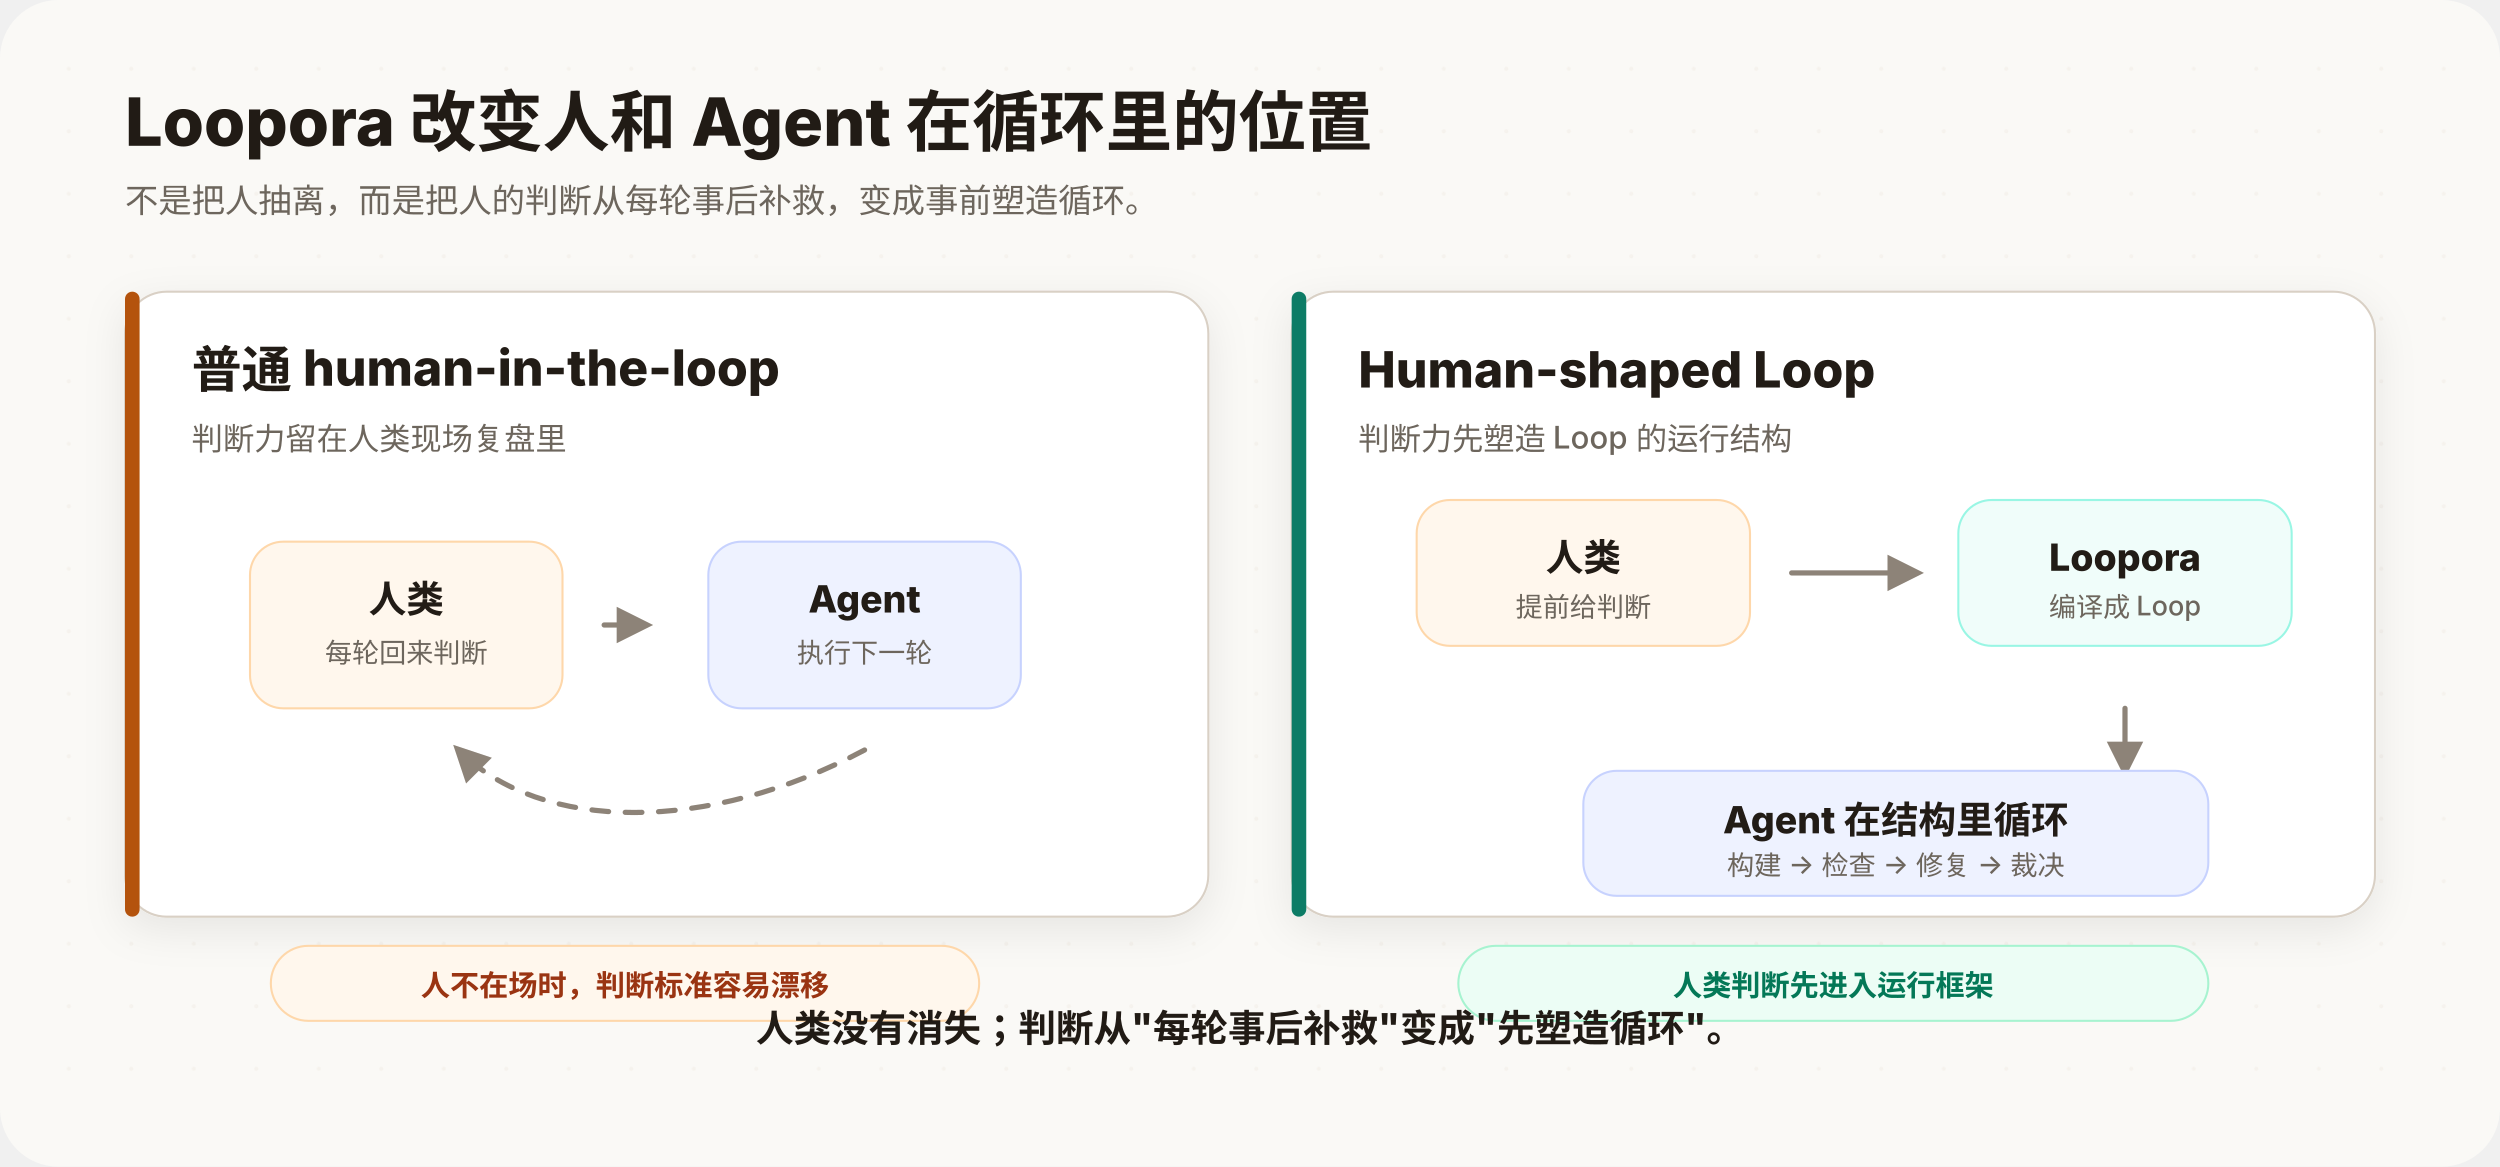
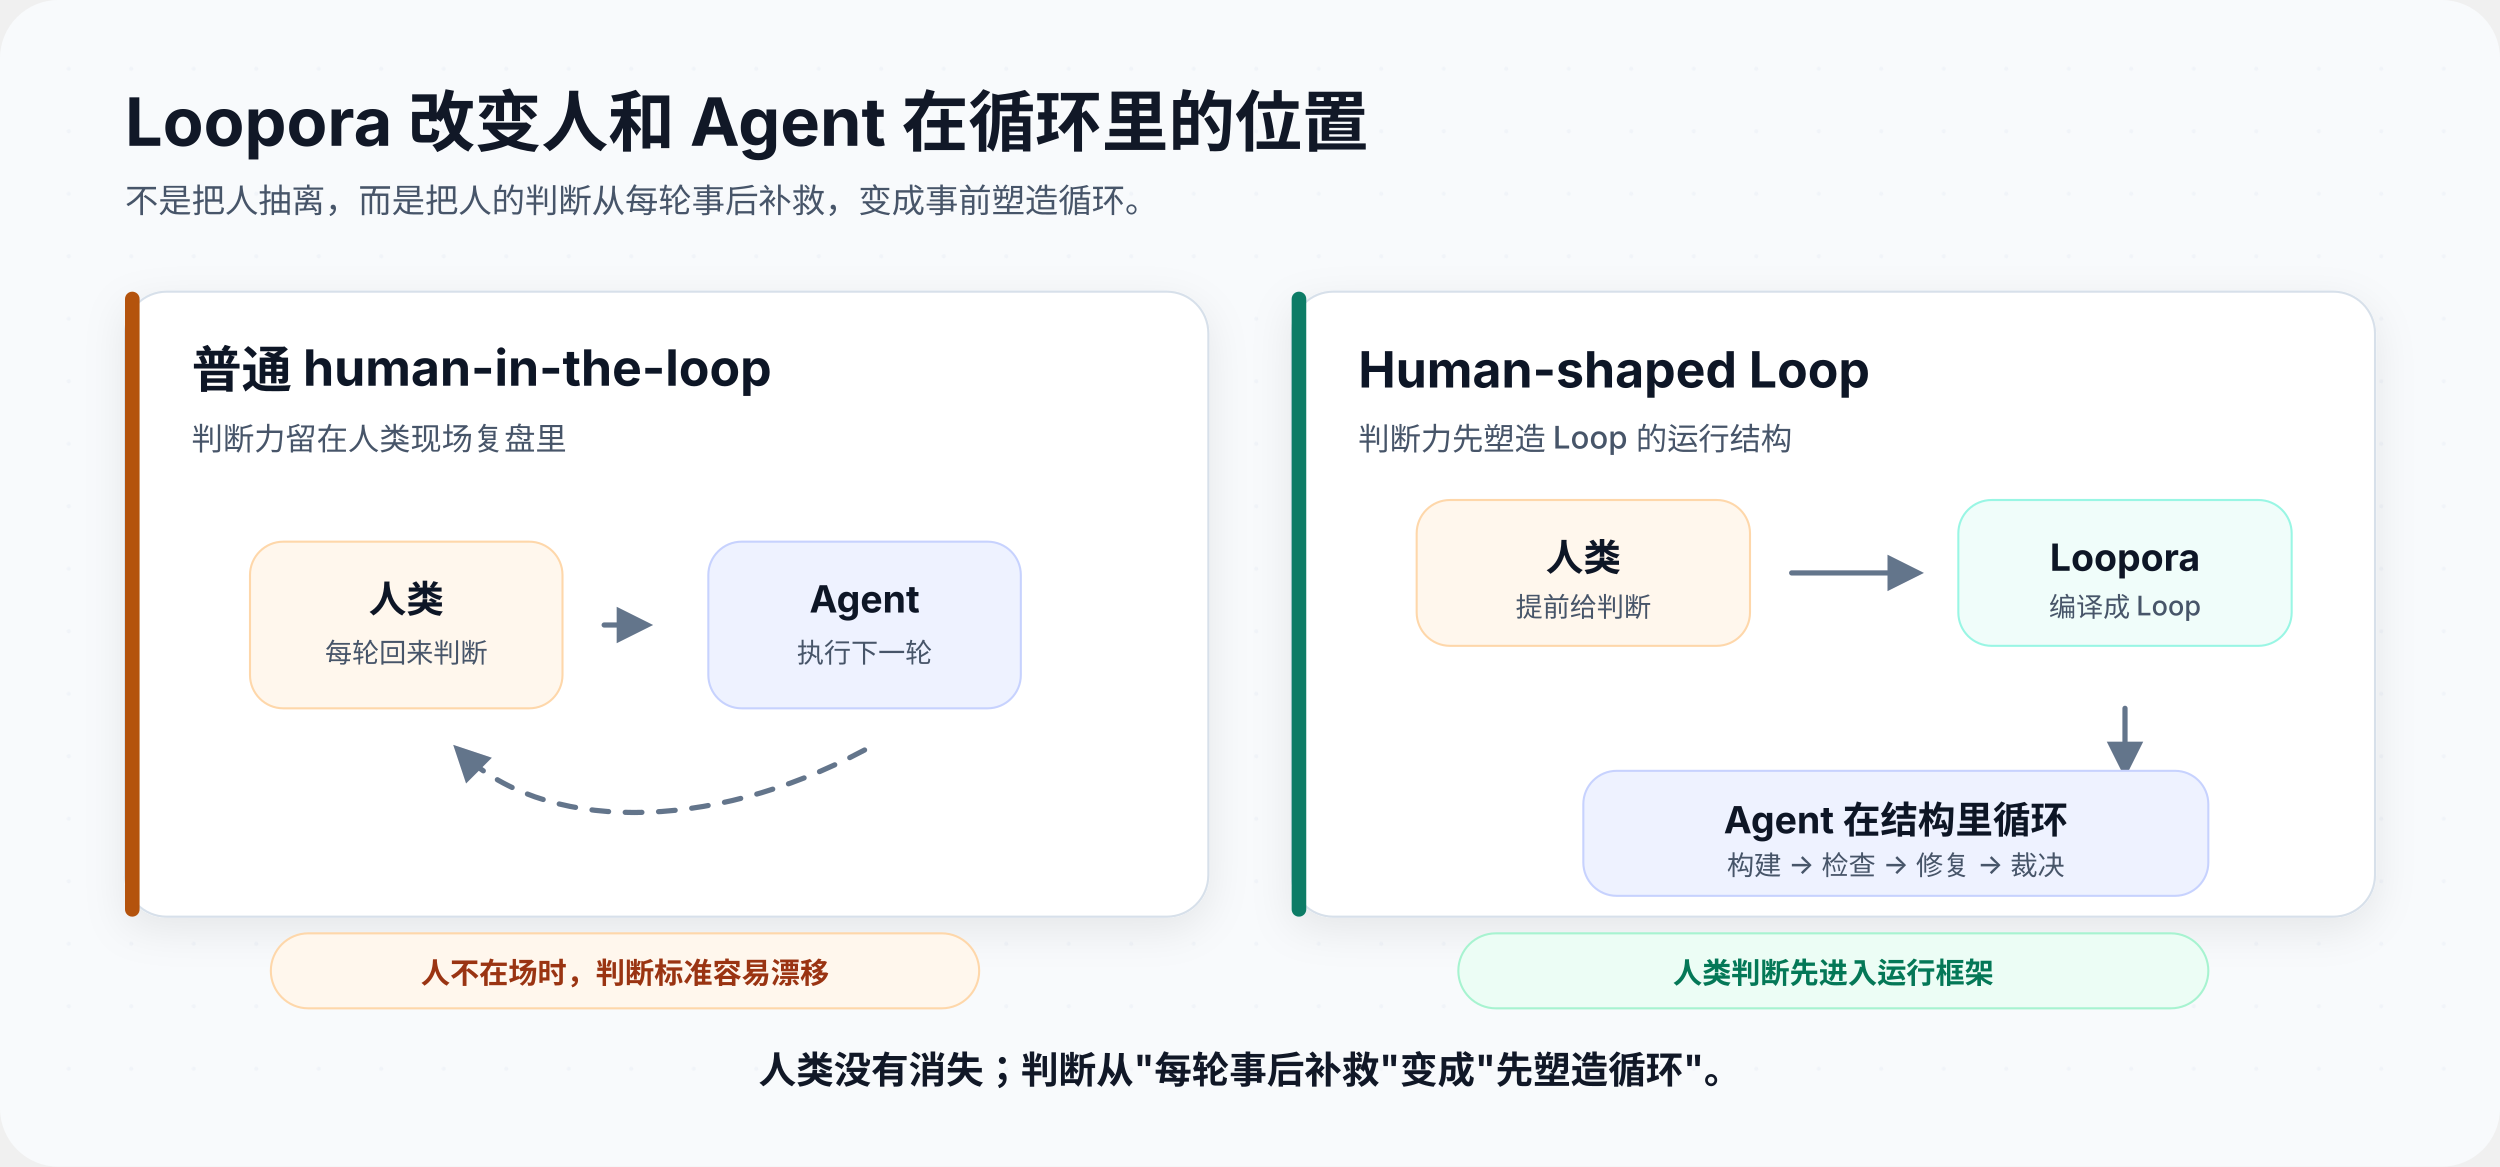
<svg xmlns="http://www.w3.org/2000/svg" width="1200" height="560" viewBox="0 0 1200 560" role="img" aria-labelledby="title desc">
  <defs>
    <filter id="shadow" x="-15%" y="-15%" width="130%" height="130%">
-       <feDropShadow dx="0" dy="6" stdDeviation="10" flood-color="#2c2118" flood-opacity="0.08" />
+       <feDropShadow dx="0" dy="6" stdDeviation="10" flood-color="#0f172a" flood-opacity="0.08" />
    </filter>
    <marker id="arrow" viewBox="0 0 10 10" refX="8" refY="5" markerWidth="7" markerHeight="7" orient="auto-start-reverse">
-       <path d="M0,0 L10,5 L0,10 Z" fill="#8d8378" />
+       <path d="M0,0 L10,5 L0,10 Z" fill="#64748b" />
    </marker>
    <pattern id="dots" width="30" height="30" patternUnits="userSpaceOnUse">
-       <circle cx="3" cy="3" r="1" fill="#e8dfd3" opacity="0.6" />
+       <circle cx="3" cy="3" r="1" fill="#dbe3ee" opacity="0.6" />
    </pattern>
  </defs>
-   <rect width="1200" height="560" rx="28" fill="#faf9f6" />
+   <rect width="1200" height="560" rx="28" fill="#f8fafc" />
  <rect x="20" y="20" width="1160" height="520" rx="24" fill="url(#dots)" opacity="0.4" />
-   <text x="60" y="70" font-family="Inter, 'Noto Sans SC', 'PingFang SC', 'Microsoft YaHei', sans-serif" font-size="32" font-weight="760" fill="#211b15">Loopora 改变人和 Agent 在循环里的位置</text>
-   <text x="60" y="102" font-family="Inter, 'Noto Sans SC', 'PingFang SC', 'Microsoft YaHei', sans-serif" font-size="16" font-weight="500" fill="#6d665d">不是把人抽离，而是把人的判断从每轮事后补救，变成事前塑造循环。</text>
+   <text x="60" y="70" font-family="Inter, 'Noto Sans SC', 'PingFang SC', 'Microsoft YaHei', sans-serif" font-size="32" font-weight="700" fill="#111827">Loopora 改变人和 Agent 在循环里的位置</text>
+   <text x="60" y="102" font-family="Inter, 'Noto Sans SC', 'PingFang SC', 'Microsoft YaHei', sans-serif" font-size="16" font-weight="500" fill="#475569">不是把人抽离，而是把人的判断从每轮事后补救，变成事前塑造循环。</text>
  <g filter="url(#shadow)">
-     <rect x="60" y="140" width="520" height="300" rx="20" fill="#ffffff" stroke="#d9d0c5" />
+     <rect x="60" y="140" width="520" height="300" rx="20" fill="#ffffff" stroke="#d7e0ea" />
    <rect x="60" y="140" width="7" height="300" rx="3.5" fill="#b45309" />
-     <text x="92" y="186" font-family="Inter, 'Noto Sans SC', 'PingFang SC', 'Microsoft YaHei', sans-serif" font-size="24" font-weight="760" fill="#211b15">普通 human-in-the-loop</text>
-     <text x="92" y="216" font-family="Inter, 'Noto Sans SC', 'PingFang SC', 'Microsoft YaHei', sans-serif" font-size="15" font-weight="500" fill="#6d665d">判断力留在人类现场复盘里</text>
+     <text x="92" y="186" font-family="Inter, 'Noto Sans SC', 'PingFang SC', 'Microsoft YaHei', sans-serif" font-size="24" font-weight="700" fill="#111827">普通 human-in-the-loop</text>
+     <text x="92" y="216" font-family="Inter, 'Noto Sans SC', 'PingFang SC', 'Microsoft YaHei', sans-serif" font-size="15" font-weight="500" fill="#475569">判断力留在人类现场复盘里</text>
    <rect x="120" y="260" width="150" height="80" rx="16" fill="#fff7ed" stroke="#fed7aa" />
-     <text x="195" y="294" text-anchor="middle" font-family="Inter, 'Noto Sans SC', 'PingFang SC', 'Microsoft YaHei', sans-serif" font-size="18" font-weight="760" fill="#211b15">人类</text>
-     <text x="195" y="318" text-anchor="middle" font-family="Inter, 'Noto Sans SC', 'PingFang SC', 'Microsoft YaHei', sans-serif" font-size="13" font-weight="500" fill="#6d665d">每轮回来判断</text>
+     <text x="195" y="294" text-anchor="middle" font-family="Inter, 'Noto Sans SC', 'PingFang SC', 'Microsoft YaHei', sans-serif" font-size="18" font-weight="700" fill="#111827">人类</text>
+     <text x="195" y="318" text-anchor="middle" font-family="Inter, 'Noto Sans SC', 'PingFang SC', 'Microsoft YaHei', sans-serif" font-size="13" font-weight="500" fill="#475569">每轮回来判断</text>
    <rect x="340" y="260" width="150" height="80" rx="16" fill="#eef2ff" stroke="#c7d2fe" />
-     <text x="415" y="294" text-anchor="middle" font-family="Inter, 'Noto Sans SC', 'PingFang SC', 'Microsoft YaHei', sans-serif" font-size="18" font-weight="760" fill="#211b15">Agent</text>
-     <text x="415" y="318" text-anchor="middle" font-family="Inter, 'Noto Sans SC', 'PingFang SC', 'Microsoft YaHei', sans-serif" font-size="13" font-weight="500" fill="#6d665d">执行下一轮</text>
-     <path d="M290,300 L310,300" fill="none" stroke="#8d8378" stroke-width="2.5" stroke-linecap="round" marker-end="url(#arrow)" />
-     <path d="M415,360 C 340 400 260 400 220 360" fill="none" stroke="#8d8378" stroke-width="2.5" stroke-linecap="round" stroke-dasharray="8 8" marker-end="url(#arrow)" />
+     <text x="415" y="294" text-anchor="middle" font-family="Inter, 'Noto Sans SC', 'PingFang SC', 'Microsoft YaHei', sans-serif" font-size="18" font-weight="700" fill="#111827">Agent</text>
+     <text x="415" y="318" text-anchor="middle" font-family="Inter, 'Noto Sans SC', 'PingFang SC', 'Microsoft YaHei', sans-serif" font-size="13" font-weight="500" fill="#475569">执行下一轮</text>
+     <path d="M290,300 L310,300" fill="none" stroke="#64748b" stroke-width="2.5" stroke-linecap="round" marker-end="url(#arrow)" />
+     <path d="M415,360 C 340 400 260 400 220 360" fill="none" stroke="#64748b" stroke-width="2.5" stroke-linecap="round" stroke-dasharray="8 8" marker-end="url(#arrow)" />
  </g>
-   <rect x="130" y="454" width="340" height="36" rx="18" fill="#fff7ed" stroke="#fed7aa" />
-   <text x="300" y="478" text-anchor="middle" font-family="Inter, 'Noto Sans SC', 'PingFang SC', 'Microsoft YaHei', sans-serif" font-size="14" font-weight="760" fill="#9a3412">人不在场时，判断标准容易漂移</text>
+   <rect x="130" y="448" width="340" height="36" rx="18" fill="#fff7ed" stroke="#fed7aa" />
+   <text x="300" y="472" text-anchor="middle" font-family="Inter, 'Noto Sans SC', 'PingFang SC', 'Microsoft YaHei', sans-serif" font-size="14" font-weight="700" fill="#9a3412">人不在场时，判断标准容易漂移</text>
  <g filter="url(#shadow)">
-     <rect x="620" y="140" width="520" height="300" rx="20" fill="#ffffff" stroke="#d9d0c5" />
+     <rect x="620" y="140" width="520" height="300" rx="20" fill="#ffffff" stroke="#d7e0ea" />
    <rect x="620" y="140" width="7" height="300" rx="3.5" fill="#0d7c66" />
-     <text x="652" y="186" font-family="Inter, 'Noto Sans SC', 'PingFang SC', 'Microsoft YaHei', sans-serif" font-size="24" font-weight="760" fill="#211b15">Human-shaped Loop</text>
-     <text x="652" y="216" font-family="Inter, 'Noto Sans SC', 'PingFang SC', 'Microsoft YaHei', sans-serif" font-size="15" font-weight="500" fill="#6d665d">判断力先塑造 Loop 的运行结构</text>
+     <text x="652" y="186" font-family="Inter, 'Noto Sans SC', 'PingFang SC', 'Microsoft YaHei', sans-serif" font-size="24" font-weight="700" fill="#111827">Human-shaped Loop</text>
+     <text x="652" y="216" font-family="Inter, 'Noto Sans SC', 'PingFang SC', 'Microsoft YaHei', sans-serif" font-size="15" font-weight="500" fill="#475569">判断力先塑造 Loop 的运行结构</text>
    <rect x="680" y="240" width="160" height="70" rx="16" fill="#fff7ed" stroke="#fed7aa" />
-     <text x="760" y="274" text-anchor="middle" font-family="Inter, 'Noto Sans SC', 'PingFang SC', 'Microsoft YaHei', sans-serif" font-size="18" font-weight="760" fill="#211b15">人类</text>
-     <text x="760" y="296" text-anchor="middle" font-family="Inter, 'Noto Sans SC', 'PingFang SC', 'Microsoft YaHei', sans-serif" font-size="13" font-weight="500" fill="#6d665d">提前给判断</text>
-     <path d="M860,275 L920,275" fill="none" stroke="#8d8378" stroke-width="2.5" stroke-linecap="round" marker-end="url(#arrow)" />
+     <text x="760" y="274" text-anchor="middle" font-family="Inter, 'Noto Sans SC', 'PingFang SC', 'Microsoft YaHei', sans-serif" font-size="18" font-weight="700" fill="#111827">人类</text>
+     <text x="760" y="296" text-anchor="middle" font-family="Inter, 'Noto Sans SC', 'PingFang SC', 'Microsoft YaHei', sans-serif" font-size="13" font-weight="500" fill="#475569">提前给判断</text>
+     <path d="M860,275 L920,275" fill="none" stroke="#64748b" stroke-width="2.5" stroke-linecap="round" marker-end="url(#arrow)" />
    <rect x="940" y="240" width="160" height="70" rx="16" fill="#f0fdfa" stroke="#99f6e4" />
-     <text x="1020" y="274" text-anchor="middle" font-family="Inter, 'Noto Sans SC', 'PingFang SC', 'Microsoft YaHei', sans-serif" font-size="18" font-weight="760" fill="#211b15">Loopora</text>
-     <text x="1020" y="296" text-anchor="middle" font-family="Inter, 'Noto Sans SC', 'PingFang SC', 'Microsoft YaHei', sans-serif" font-size="13" font-weight="500" fill="#6d665d">编译成 Loop</text>
-     <path d="M1020,340 L1020,370" fill="none" stroke="#8d8378" stroke-width="2.5" stroke-linecap="round" marker-end="url(#arrow)" />
+     <text x="1020" y="274" text-anchor="middle" font-family="Inter, 'Noto Sans SC', 'PingFang SC', 'Microsoft YaHei', sans-serif" font-size="18" font-weight="700" fill="#111827">Loopora</text>
+     <text x="1020" y="296" text-anchor="middle" font-family="Inter, 'Noto Sans SC', 'PingFang SC', 'Microsoft YaHei', sans-serif" font-size="13" font-weight="500" fill="#475569">编译成 Loop</text>
+     <path d="M1020,340 L1020,370" fill="none" stroke="#64748b" stroke-width="2.5" stroke-linecap="round" marker-end="url(#arrow)" />
    <rect x="760" y="370" width="300" height="60" rx="16" fill="#eef2ff" stroke="#c7d2fe" />
-     <text x="910" y="400" text-anchor="middle" font-family="Inter, 'Noto Sans SC', 'PingFang SC', 'Microsoft YaHei', sans-serif" font-size="18" font-weight="760" fill="#211b15">Agent 在结构里循环</text>
-     <text x="910" y="420" text-anchor="middle" font-family="Inter, 'Noto Sans SC', 'PingFang SC', 'Microsoft YaHei', sans-serif" font-size="13" font-weight="500" fill="#6d665d">构建 → 检查 → 修复 → 裁决</text>
+     <text x="910" y="400" text-anchor="middle" font-family="Inter, 'Noto Sans SC', 'PingFang SC', 'Microsoft YaHei', sans-serif" font-size="18" font-weight="700" fill="#111827">Agent 在结构里循环</text>
+     <text x="910" y="420" text-anchor="middle" font-family="Inter, 'Noto Sans SC', 'PingFang SC', 'Microsoft YaHei', sans-serif" font-size="13" font-weight="500" fill="#475569">构建 → 检查 → 修复 → 裁决</text>
  </g>
-   <rect x="700" y="454" width="360" height="36" rx="18" fill="#ecfdf5" stroke="#a7f3d0" />
-   <text x="880" y="478" text-anchor="middle" font-family="Inter, 'Noto Sans SC', 'PingFang SC', 'Microsoft YaHei', sans-serif" font-size="14" font-weight="760" fill="#047857">人类判断先进入运行框架</text>
-   <text x="600" y="500" text-anchor="middle" font-family="Inter, 'Noto Sans SC', 'PingFang SC', 'Microsoft YaHei', sans-serif" font-size="18" font-weight="760" fill="#211b15">人类没有消失；判断从"每轮事后补救"变成"先塑造循环"。</text>
+   <rect x="700" y="448" width="360" height="36" rx="18" fill="#ecfdf5" stroke="#a7f3d0" />
+   <text x="880" y="472" text-anchor="middle" font-family="Inter, 'Noto Sans SC', 'PingFang SC', 'Microsoft YaHei', sans-serif" font-size="14" font-weight="700" fill="#047857">人类判断先进入运行框架</text>
+   <text x="600" y="520" text-anchor="middle" font-family="Inter, 'Noto Sans SC', 'PingFang SC', 'Microsoft YaHei', sans-serif" font-size="18" font-weight="700" fill="#111827">人类没有消失；判断从"每轮事后补救"变成"先塑造循环"。</text>
</svg>
